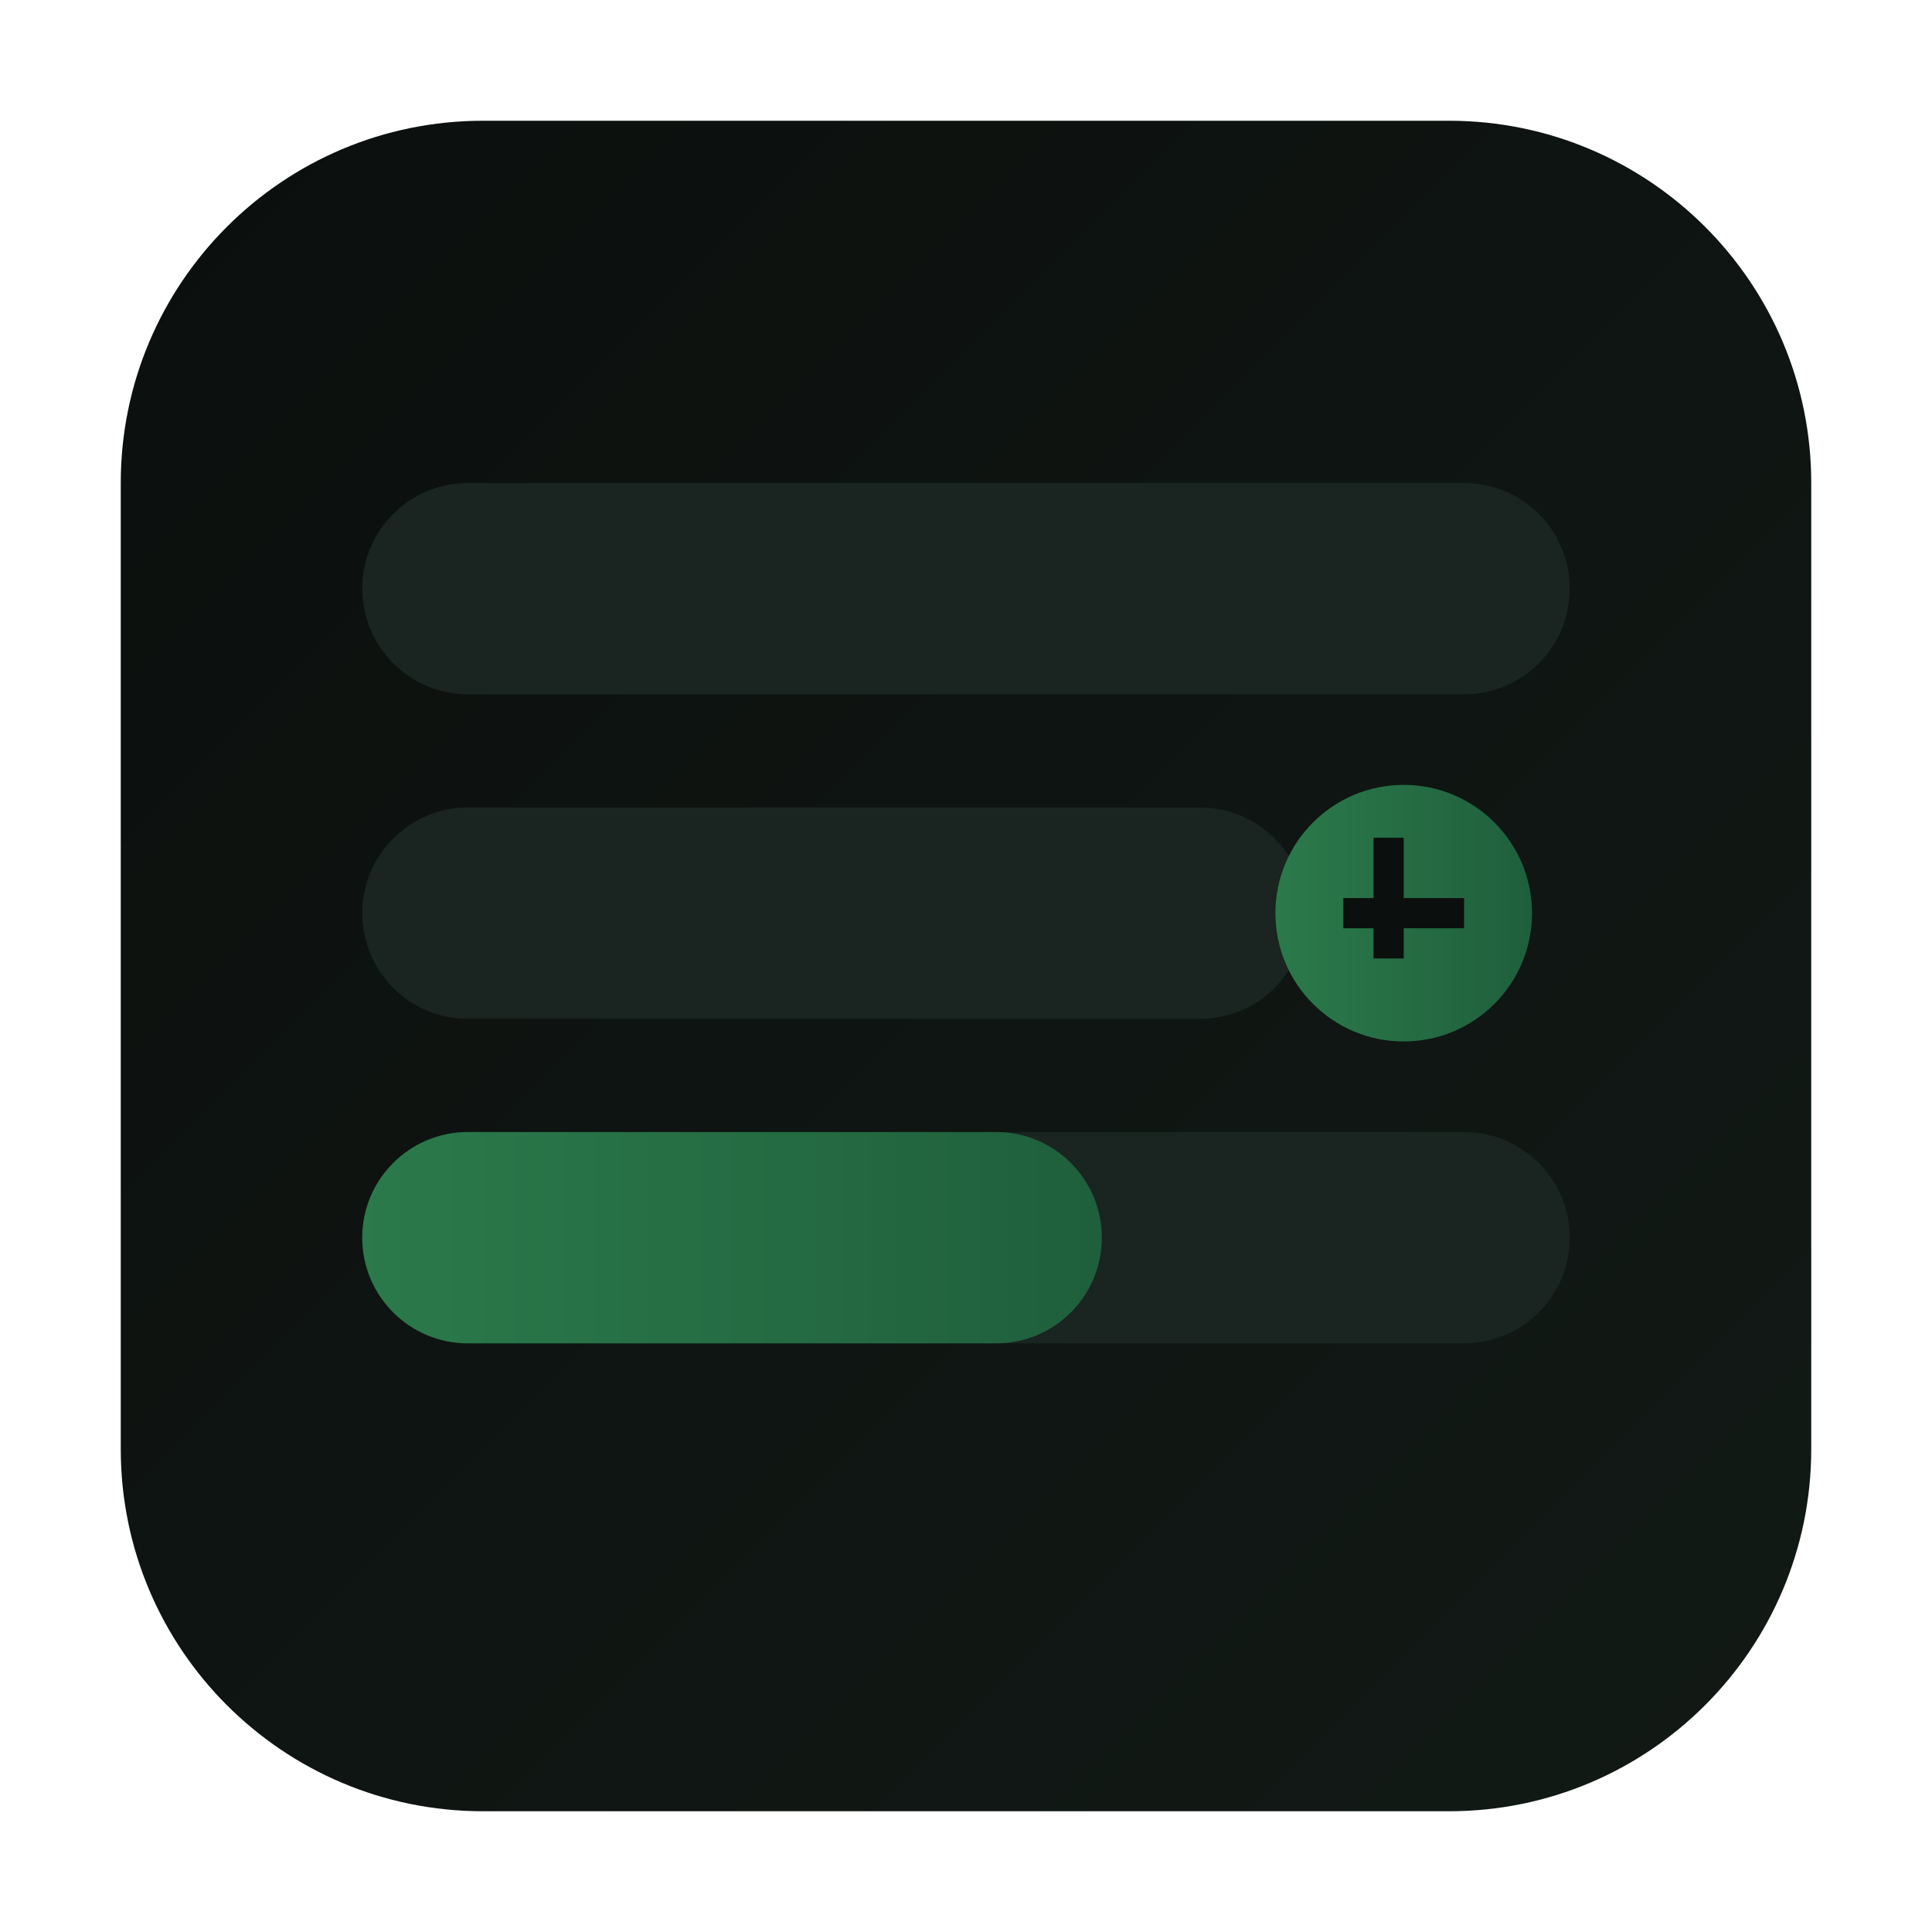
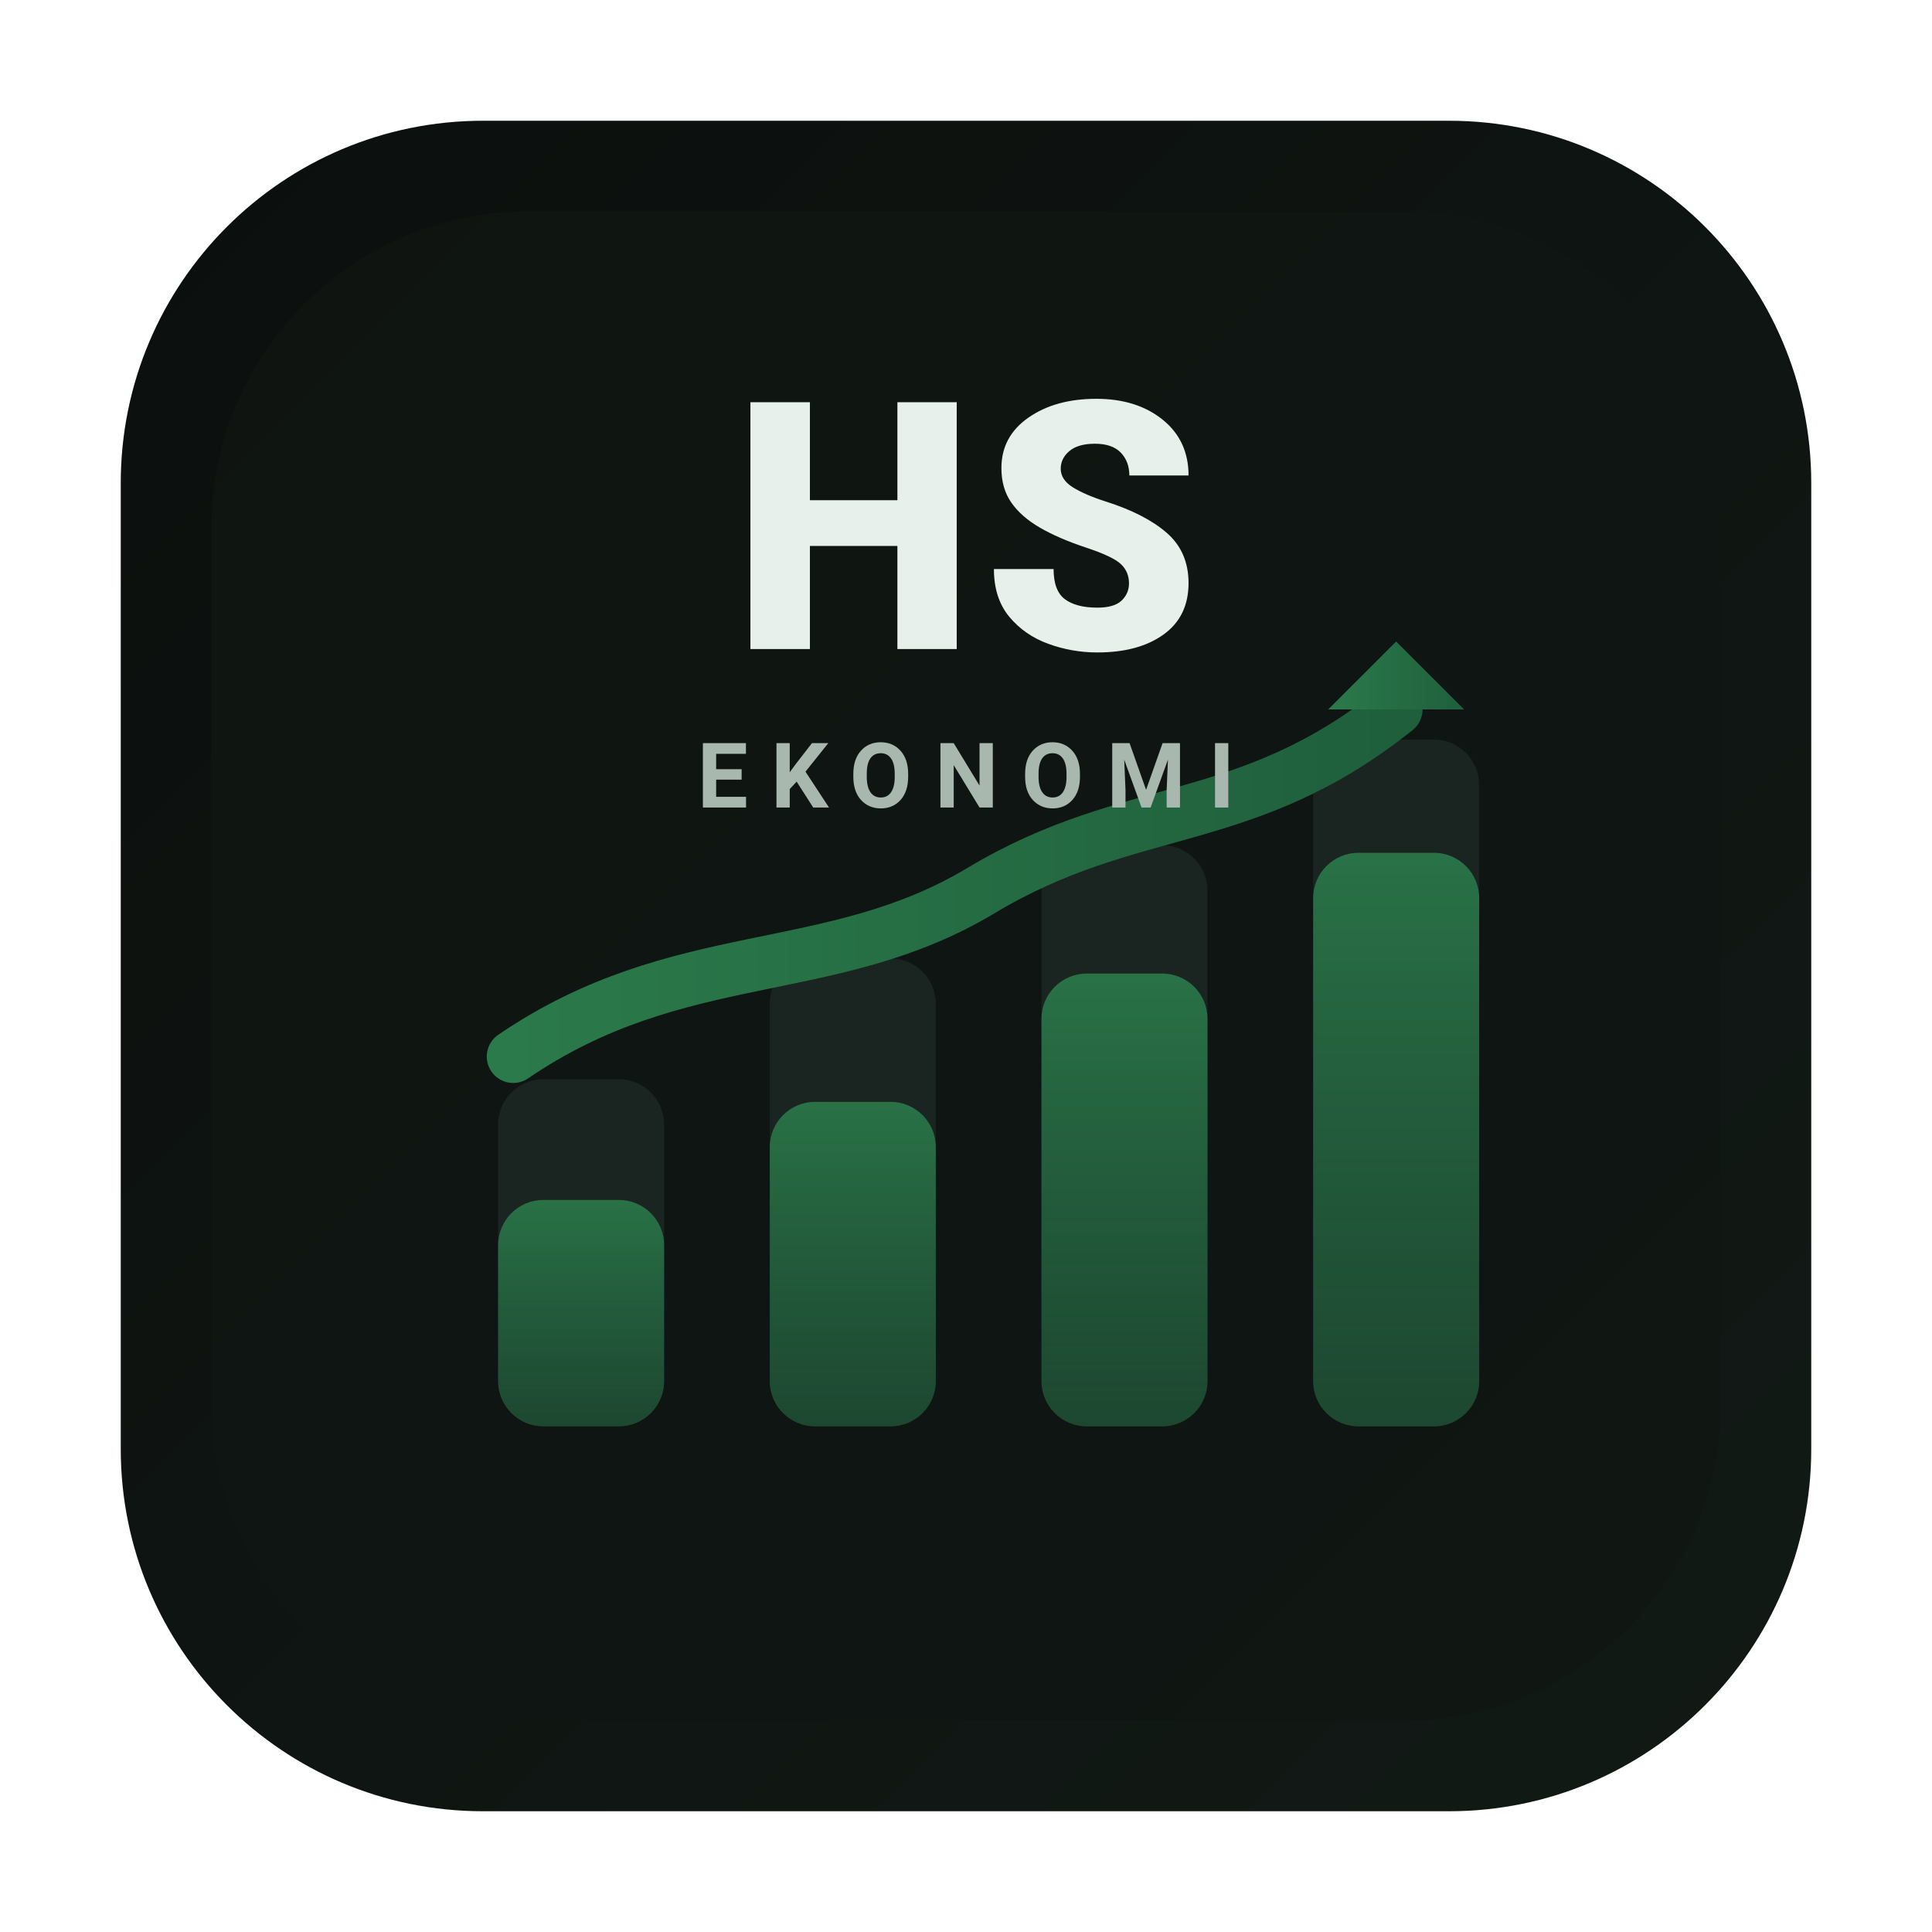
<svg xmlns="http://www.w3.org/2000/svg" width="512" height="512" viewBox="0 0 512 512">
  <defs>
    <linearGradient id="bg" x1="0" y1="0" x2="1" y2="1">
      <stop offset="0" stop-color="#0b0f0d" />
      <stop offset="1" stop-color="#121a16" />
    </linearGradient>
    <linearGradient id="accent" x1="0" y1="0" x2="1" y2="0">
      <stop offset="0" stop-color="#2b7a4b" />
      <stop offset="1" stop-color="#1f5f3c" />
    </linearGradient>
+     <linearGradient id="accentSoft" x1="0" y1="0" x2="0" y2="1">
+       <stop offset="0" stop-color="#2b7a4b" stop-opacity="0.9" />
+       <stop offset="1" stop-color="#1f5f3c" stop-opacity="0.6" />
+     </linearGradient>
  </defs>
  <rect x="32" y="32" width="448" height="448" rx="96" fill="url(#bg)" />
-   <rect x="96" y="128" width="320" height="56" rx="28" fill="#1a2420" />
-   <rect x="96" y="214" width="250" height="56" rx="28" fill="#1a2420" />
-   <rect x="96" y="300" width="320" height="56" rx="28" fill="#1a2420" />
-   <rect x="96" y="300" width="196" height="56" rx="28" fill="url(#accent)" />
-   <circle cx="372" cy="242" r="34" fill="url(#accent)" />
-   <path d="M356 238h32v8h-32z" fill="#0b0f0d" />
-   <path d="M372 222v32h-8v-32z" fill="#0b0f0d" />
+   <rect x="56" y="56" width="400" height="400" rx="84" fill="#0f1512" opacity="0.85" />
+   <g transform="translate(0,0)">
+     <rect x="132" y="286" width="44" height="92" rx="12" fill="#1a2420" />
+     <rect x="204" y="254" width="44" height="124" rx="12" fill="#1a2420" />
+     <rect x="276" y="224" width="44" height="154" rx="12" fill="#1a2420" />
+     <rect x="348" y="196" width="44" height="182" rx="12" fill="#1a2420" />
+     <rect x="132" y="318" width="44" height="60" rx="12" fill="url(#accentSoft)" />
+     <rect x="204" y="292" width="44" height="86" rx="12" fill="url(#accentSoft)" />
+     <rect x="276" y="258" width="44" height="120" rx="12" fill="url(#accentSoft)" />
+     <rect x="348" y="226" width="44" height="152" rx="12" fill="url(#accentSoft)" />
+     <path d="M136 280 C180 250, 220 260, 260 236 C300 212, 330 220, 370 188" fill="none" stroke="url(#accent)" stroke-width="14" stroke-linecap="round" stroke-linejoin="round" />
+     <path d="M370 188 L352 188 L370 170 L388 188 Z" fill="url(#accent)" />
+   </g>
+   <g text-anchor="middle">
+     <text x="256" y="172" font-size="92" font-weight="800" letter-spacing="2" fill="#e7f0ea" font-family="ui-sans-serif, system-ui, -apple-system, Segoe UI, Roboto, Arial">
+       HS
+     </text>
+     <text x="256" y="214" font-size="24" font-weight="750" letter-spacing="6" fill="#a8b8af" font-family="ui-sans-serif, system-ui, -apple-system, Segoe UI, Roboto, Arial">
+       EKONOMI
+     </text>
+   </g>
</svg>
